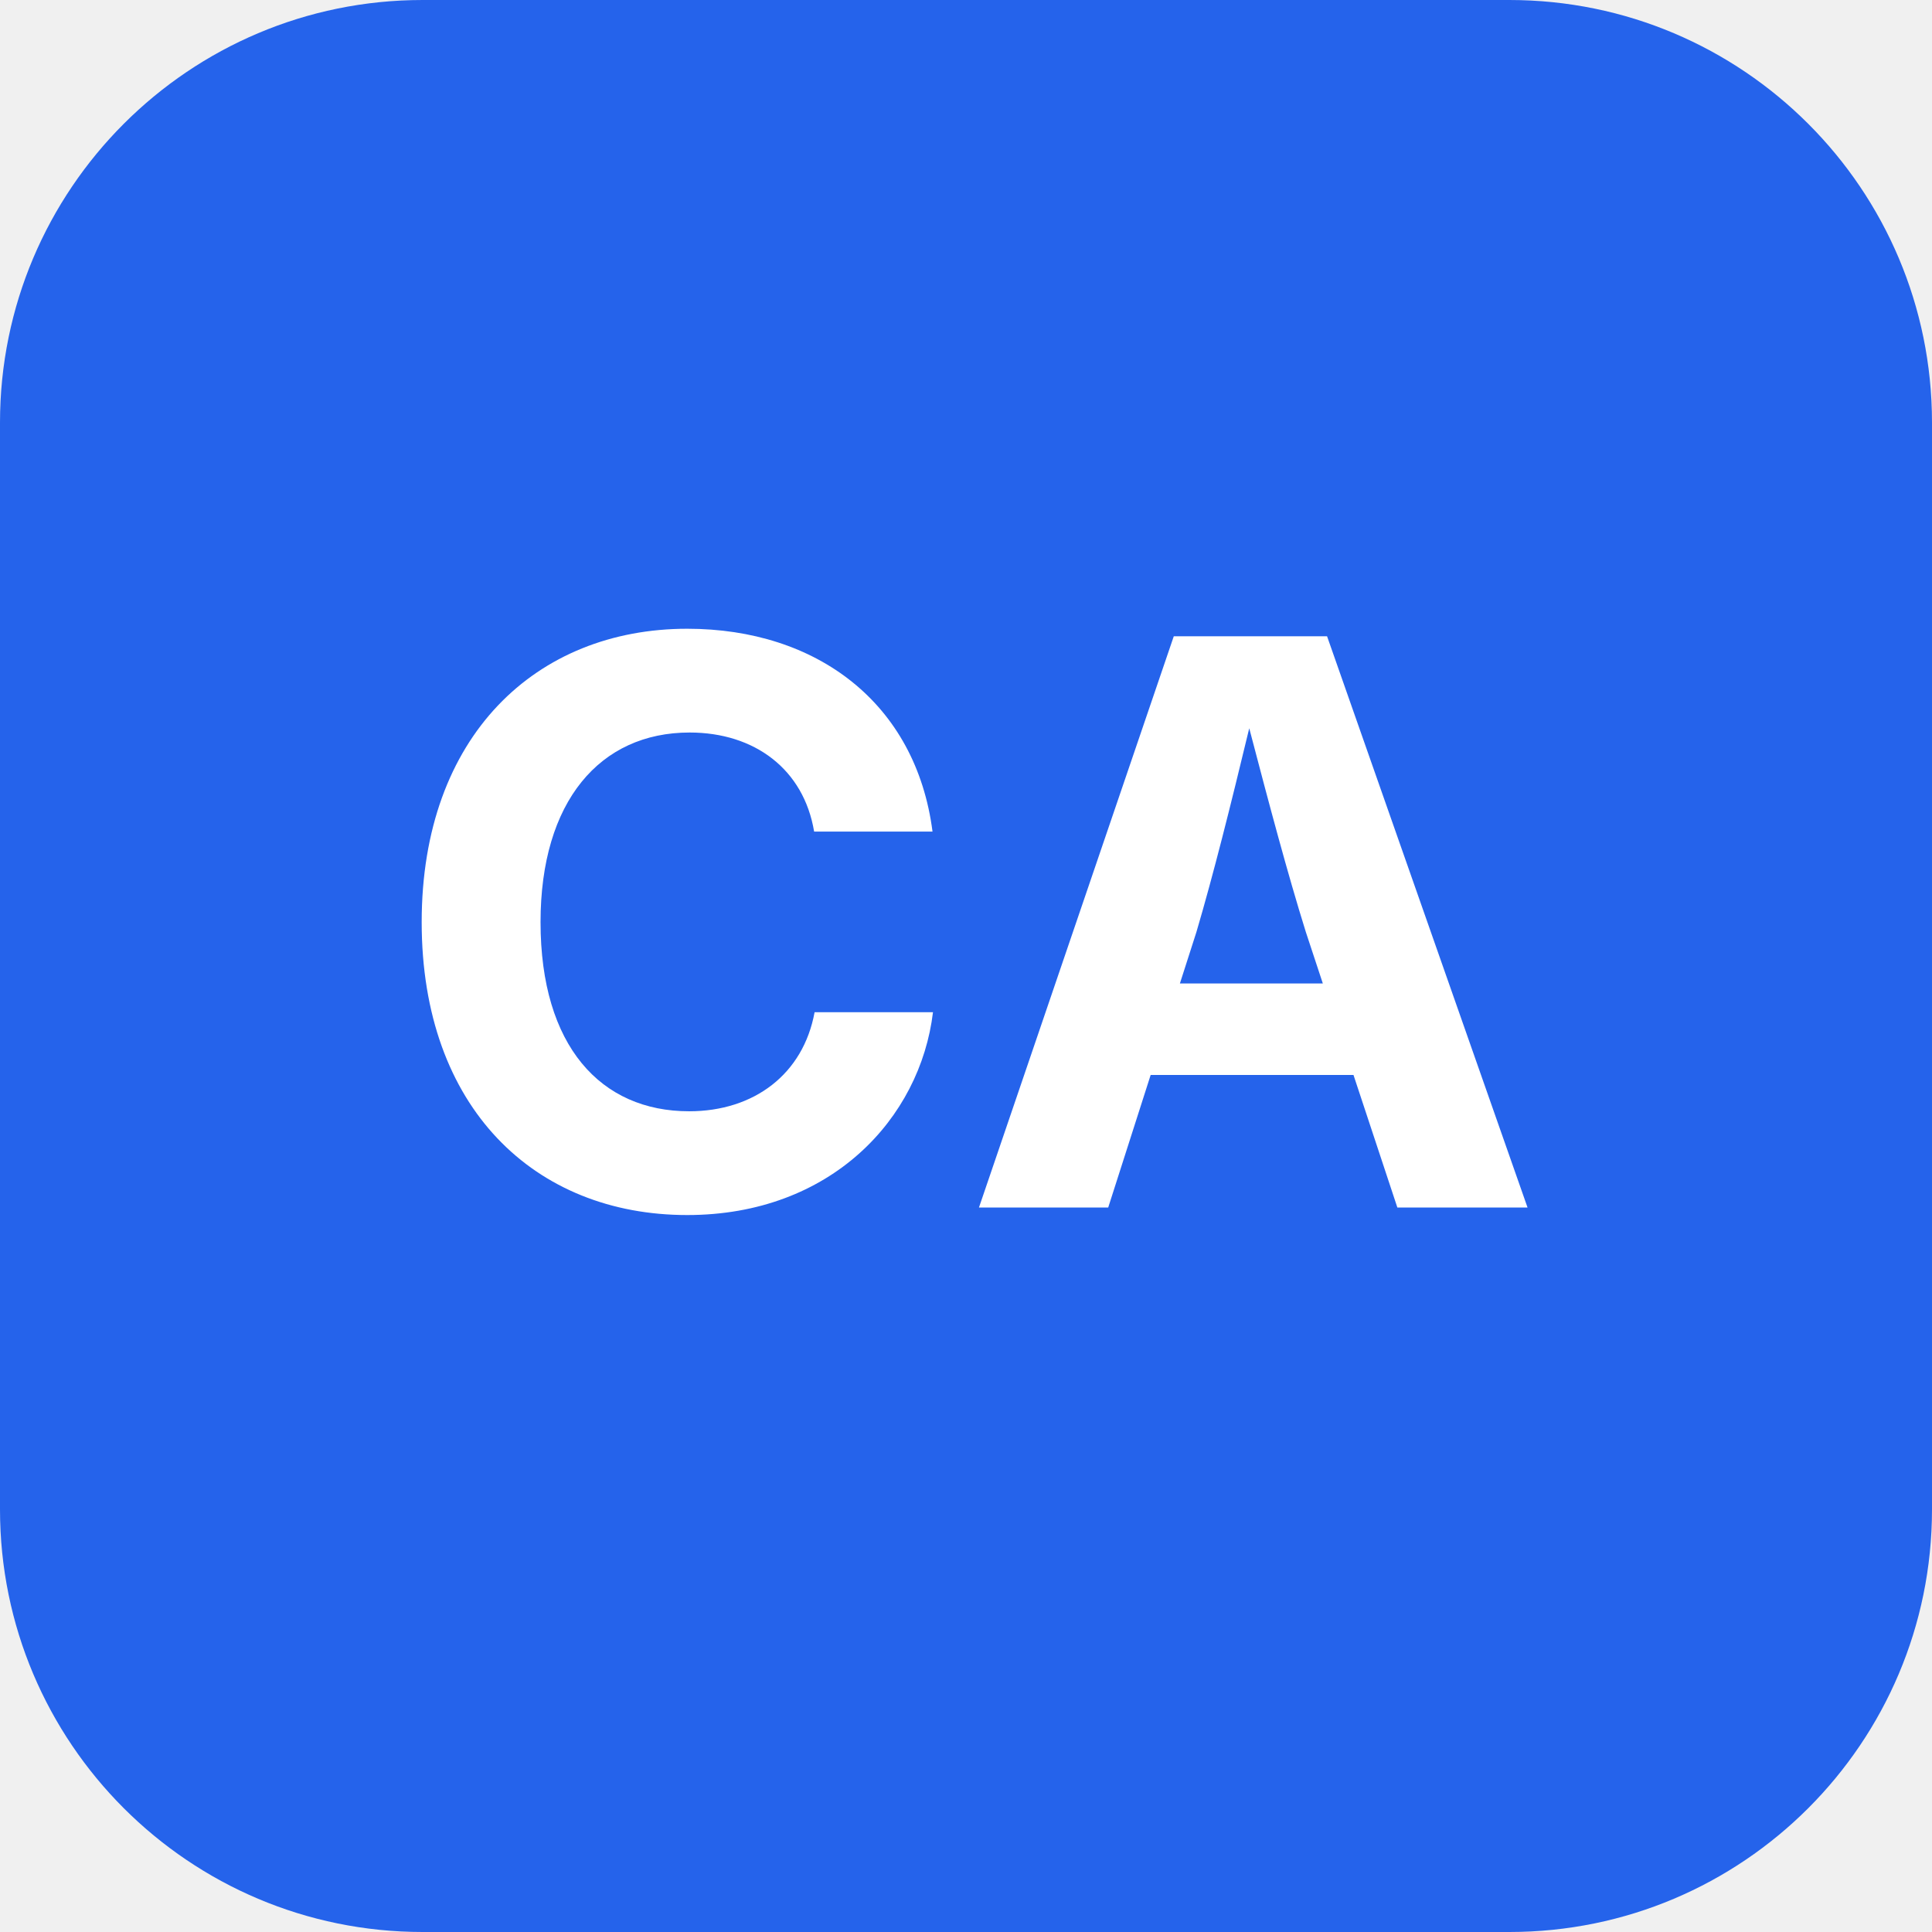
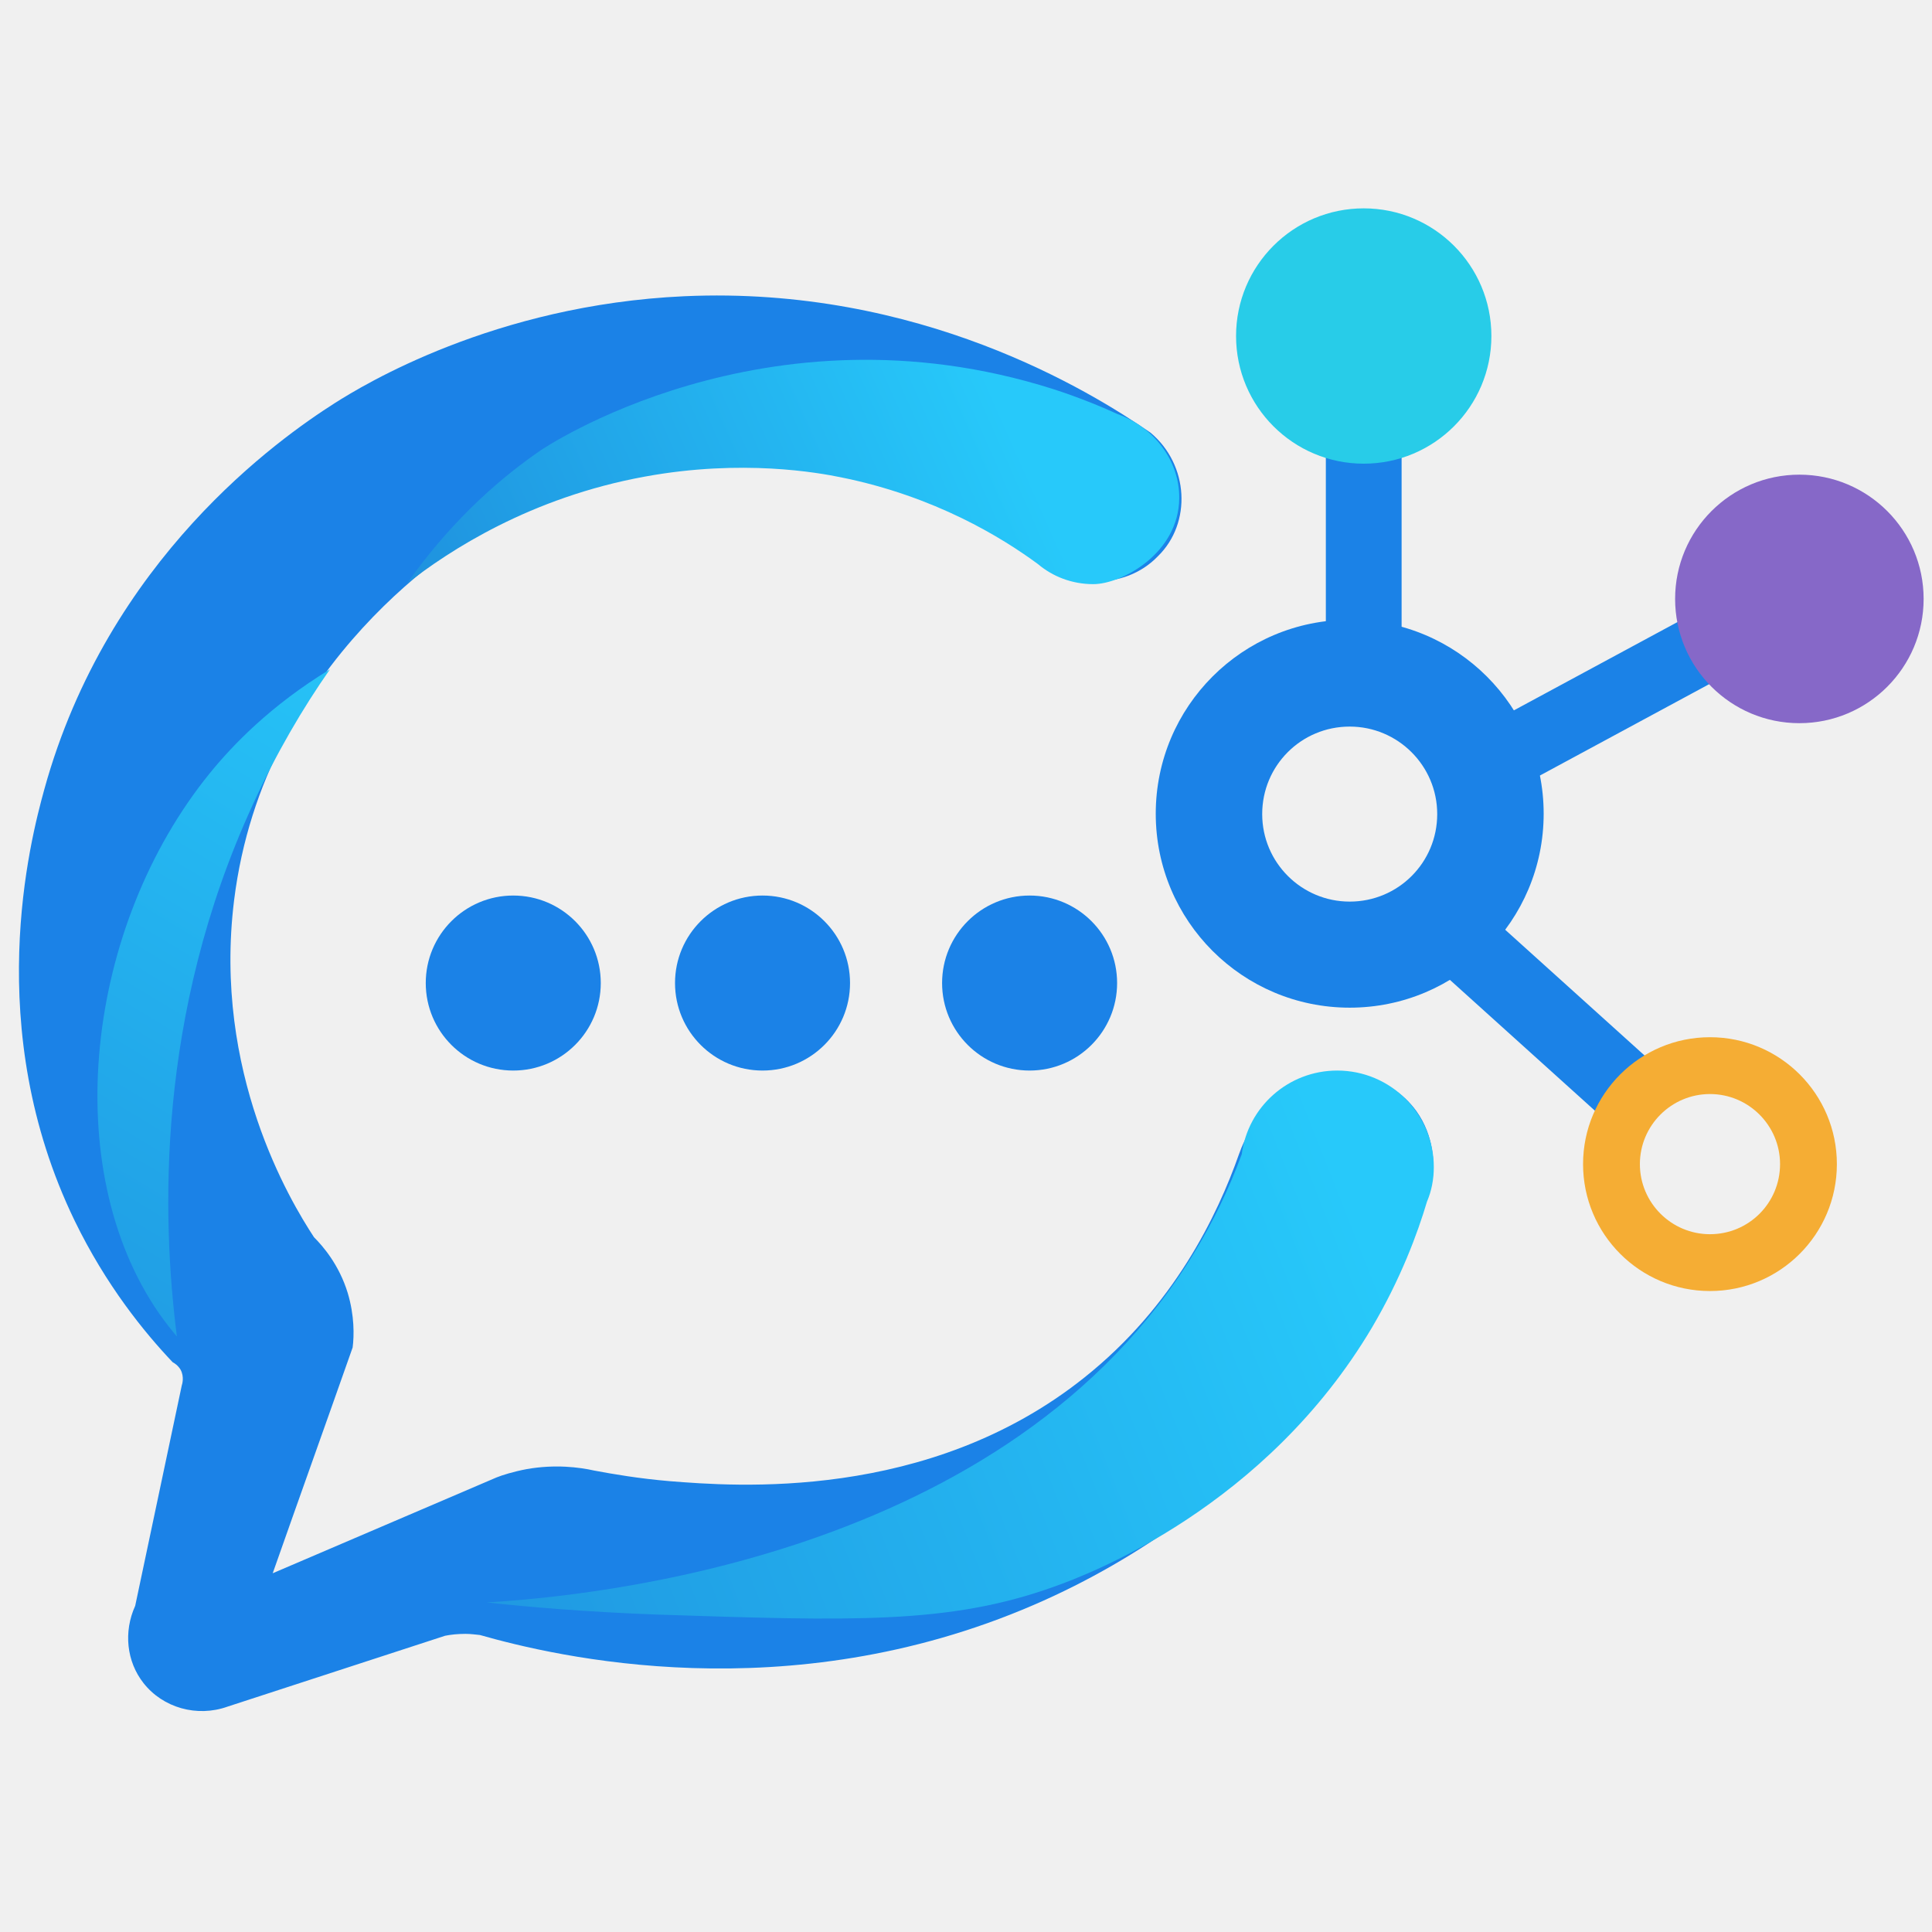
- <svg xmlns="http://www.w3.org/2000/svg" viewBox="0 0 64 64" width="64" height="64">
-   <rect width="64" height="64" rx="14" fill="#2563EB" />
-   <text x="32" y="40" font-family="Inter, system-ui, sans-serif" font-size="26" font-weight="700" fill="#fff" text-anchor="middle" letter-spacing="0.5">CA</text>
+ <svg xmlns="http://www.w3.org/2000/svg" version="1.1" id="图层_1" x="0" y="0" xml:space="preserve" width="510" height="510">
+   <style type="text/css" id="style1">.st1{fill:#1b82e7}</style>
+   <g id="g12" transform="translate(-125.111 3.2)">
+     <g id="g7">
+       <path class="st1" d="M428.8 111c-15.8-10.9-61-38.8-123.1-36-50.2 2.3-84.8 23.5-92.2 28.2-14.6 9.3-59.9 41.1-76.7 102-3.7 13.4-16.6 63 8 113.8 8.3 17.1 18.4 29.5 25.9 37.4.4.2 1.4.8 2.1 2 1 1.9.4 3.8.3 4.1l-12.3 58.2c-3.1 6.8-2.3 14.7 2.2 20.4 5.1 6.5 14.1 9.1 22.2 6.2 19.1-6.2 38.3-12.5 57.4-18.7 1.5-.3 3.3-.5 5.4-.5 1.4 0 2.7.2 3.8.3 20 5.7 81 20.2 146.1-7.9 59.4-25.6 88.7-72.3 92.6-79.5 5.5-10.2 9.1-20.7 9.1-20.8 1.8-5.3 3-9.8 3.8-13.3.2-2.8.4-10.1-4.4-16.8-7.2-10-21.7-12.8-31.2-8.1-6.1 3-10.1 9.1-11.8 11.8-1.9 2.9-3.1 5.6-3.8 7.6-5.7 16.2-17.2 40.2-40.8 59-41.3 33-92.8 28.7-109.4 27.4-8.3-.7-15.2-1.9-20-2.8-4-.9-10.4-1.7-17.8-.4-3.7.7-6.5 1.6-8 2.2-19.7 8.4-39.4 16.9-59.1 25.3 7-19.9 14.1-39.7 21.1-59.6.4-3.1.5-8.4-1.3-14.4-2.3-7.5-6.6-12.4-8.9-14.7-6.3-9.6-26.7-43.5-21.1-88.9 7.9-63.9 60.6-95.2 66-98.2 44-25 87.7-15.8 99.3-13.1 20.1 4.6 35.5 12.8 45.3 19.1 8.8 10.2 24.5 10.5 33.3 1.3 8.9-8.7 8.2-24.1-2-32.6z" id="path2" />
+       <linearGradient id="SVGID_1_" gradientUnits="userSpaceOnUse" x1="392.258" y1="110.529" x2="231.131" y2="181.678">
+         <stop offset="0" style="stop-color:#27c9fa" id="stop2" />
+         <stop offset="1" style="stop-color:#1e8ddc" id="stop3" />
+       </linearGradient>
+       <path d="M420.1 106.1c-.7-.3-2-.9-3.6-1.6 0 0-6.5-2.8-13.4-5-76.2-24.2-135.3 16.2-135.3 16.2-9.3 6.4-22.7 17.3-35.3 35.2 11.1-8.7 32.6-22.8 62.9-28.3 25.7-4.7 45.8-1 51.7.2 24.8 5 42.5 15.9 52 22.9 3.9 3.3 9 5.3 14.6 5.3 7.6 0 22.6-8.2 22.7-22.7.1-9.7-6.5-18.7-16.3-22.2z" id="path3" style="fill:url(#SVGID_1_)" />
+       <linearGradient id="SVGID_00000160909620881097549350000008165495504325812143_" gradientUnits="userSpaceOnUse" x1="487.586" y1="328.181" x2="198.252" y2="442.403">
+         <stop offset="0" style="stop-color:#27c9fa" id="stop4" />
+         <stop offset="1" style="stop-color:#1e8ddc" id="stop5" />
+       </linearGradient>
+       <path style="fill:url(#SVGID_00000160909620881097549350000008165495504325812143_)" d="M503.6 304.9c0-14.1-11.4-25.5-25.5-25.5-12.9 0-23.6 9.6-25.2 22.1-3.5 9.5-7.7 18-12.2 25.4-49.1 81.6-160.9 91.3-187.1 92.9 10.7 1.2 26.2 2.5 44.8 3.2 51.5 1.7 77.2 2.6 104.8-7.3 9.7-3.4 56-21.1 84.1-68.5 7.6-12.9 12-24.8 14.5-33.2 1.2-2.8 1.8-5.9 1.8-9.1z" id="path5" />
+       <linearGradient id="SVGID_00000060001537007833991840000000033632457559594171_" gradientUnits="userSpaceOnUse" x1="248.071" y1="154.734" x2="98.405" y2="403.068">
+         <stop offset="0" style="stop-color:#27c9fa" id="stop6" />
+         <stop offset="1" style="stop-color:#1e8ddc" id="stop7" />
+       </linearGradient>
+       <path style="fill:url(#SVGID_00000060001537007833991840000000033632457559594171_)" d="M212.2 173.5c-15.6 9.5-25.6 19.9-31.7 27.4-32.9 40.5-40 104.2-13.4 142.6 1.9 2.7 3.5 4.7 4.7 6.1-4-31.6-5.5-84.8 20-140.3 6.2-13.6 13.2-25.5 20.4-35.8z" id="path7" />
+     </g>
+     <circle class="st1" cx="260.6" cy="256.3" r="23.1" id="circle7" />
+     <circle class="st1" cx="326.4" cy="256.3" r="23.1" id="circle8" />
+     <circle class="st1" cx="396.9" cy="256.3" r="23.1" id="circle9" />
+     <path class="st1" d="M481.4 160.4c-28.3 0-51.2 22.9-51.2 51.2 0 28.3 22.9 51.2 51.2 51.2 28.3 0 51.2-22.9 51.2-51.2 0-28.3-22.9-51.2-51.2-51.2zm0 74.4c-12.7 0-23.1-10.3-23.1-23.1s10.3-23.1 23.1-23.1c12.7 0 23.1 10.3 23.1 23.1s-10.3 23.1-23.1 23.1z" id="path9" />
+     <path class="st1" id="rect9" d="M475.1 116h20v47.2h-20z" />
+     <path transform="rotate(-28.36 548.575 181.86)" class="st1" id="rect10" d="M520.4 172.7h56.3v18.4h-56.3z" />
+     <path transform="rotate(42.057 533.94 265.79)" class="st1" id="rect11" d="M505.8 256h56.3v19.6h-56.3z" />
+     <circle cx="485.1" cy="85.5" r="33.7" id="circle11" style="fill:#28cce8" />
+     <circle cx="600.1" cy="154.9" r="32.8" id="circle12" style="fill:#8668c8" />
+     <path d="M576.5 270.6c-18.5 0-33.5 15-33.5 33.5s15 33.5 33.5 33.5 33.5-15 33.5-33.5-15-33.5-33.5-33.5zm0 52c-10.2 0-18.5-8.3-18.5-18.5s8.3-18.5 18.5-18.5 18.5 8.3 18.5 18.5-8.2 18.5-18.5 18.5z" id="path12" style="fill:#f5ad34" />
+   </g>
</svg>
